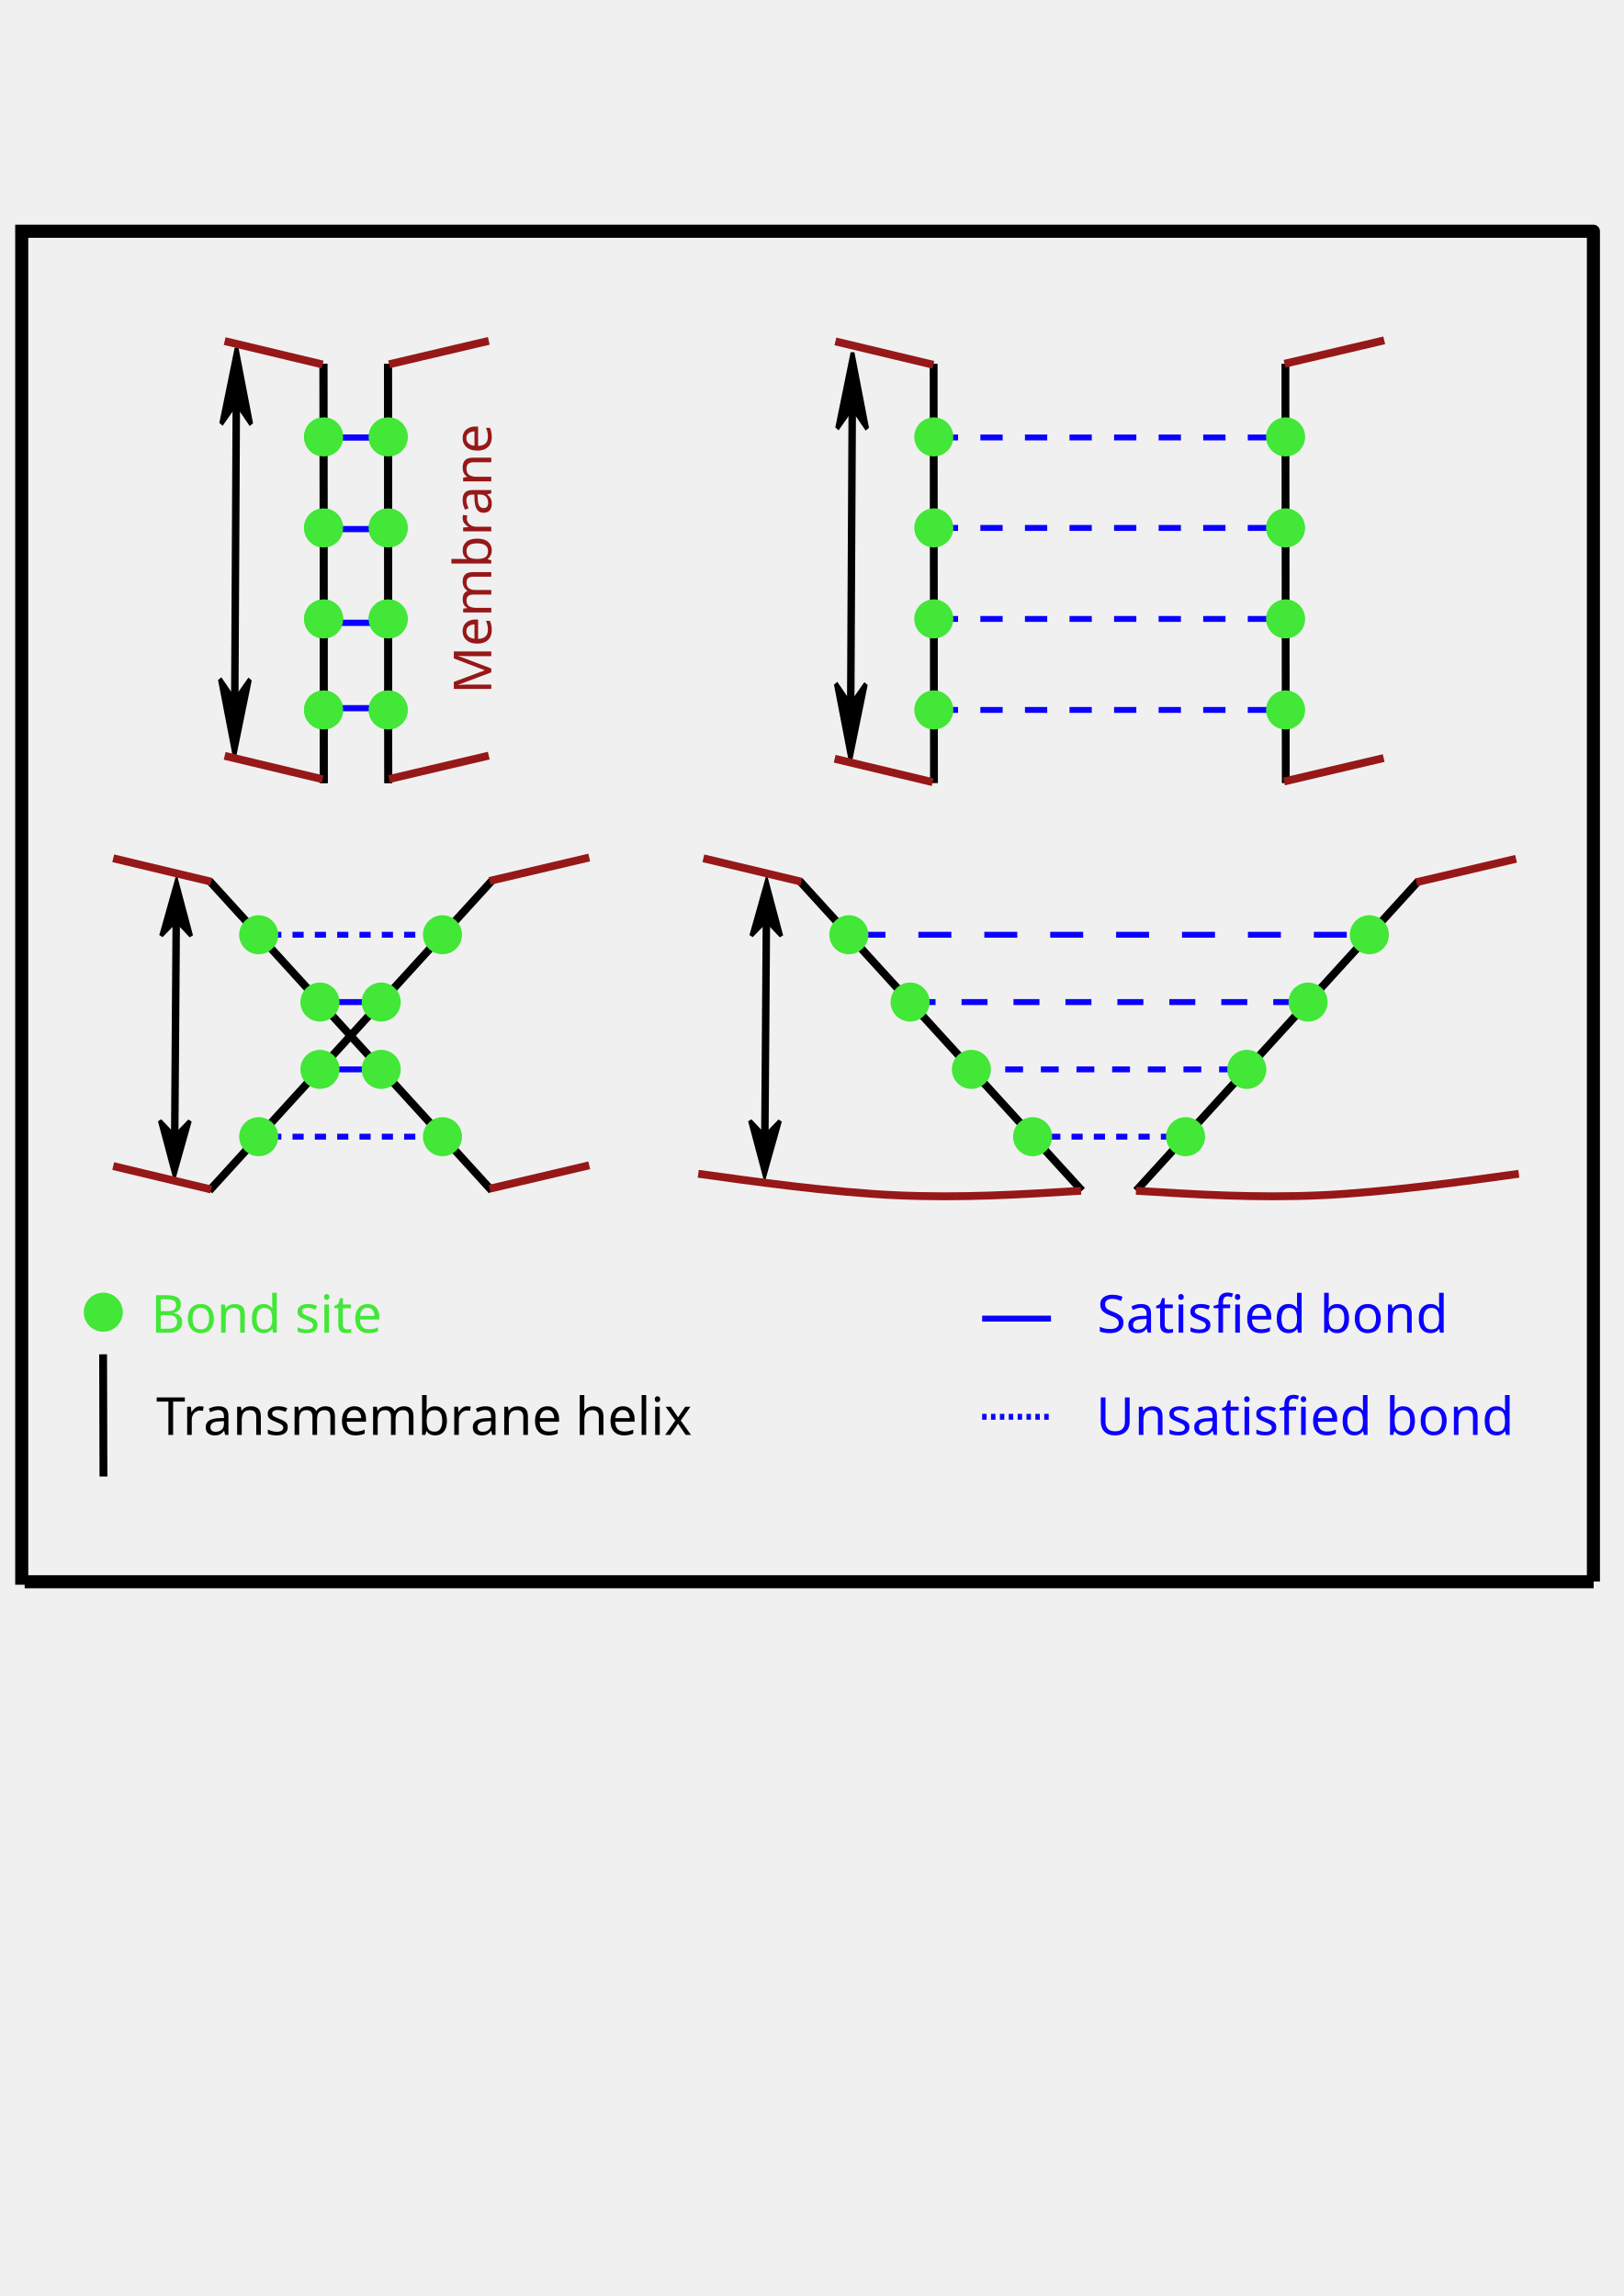
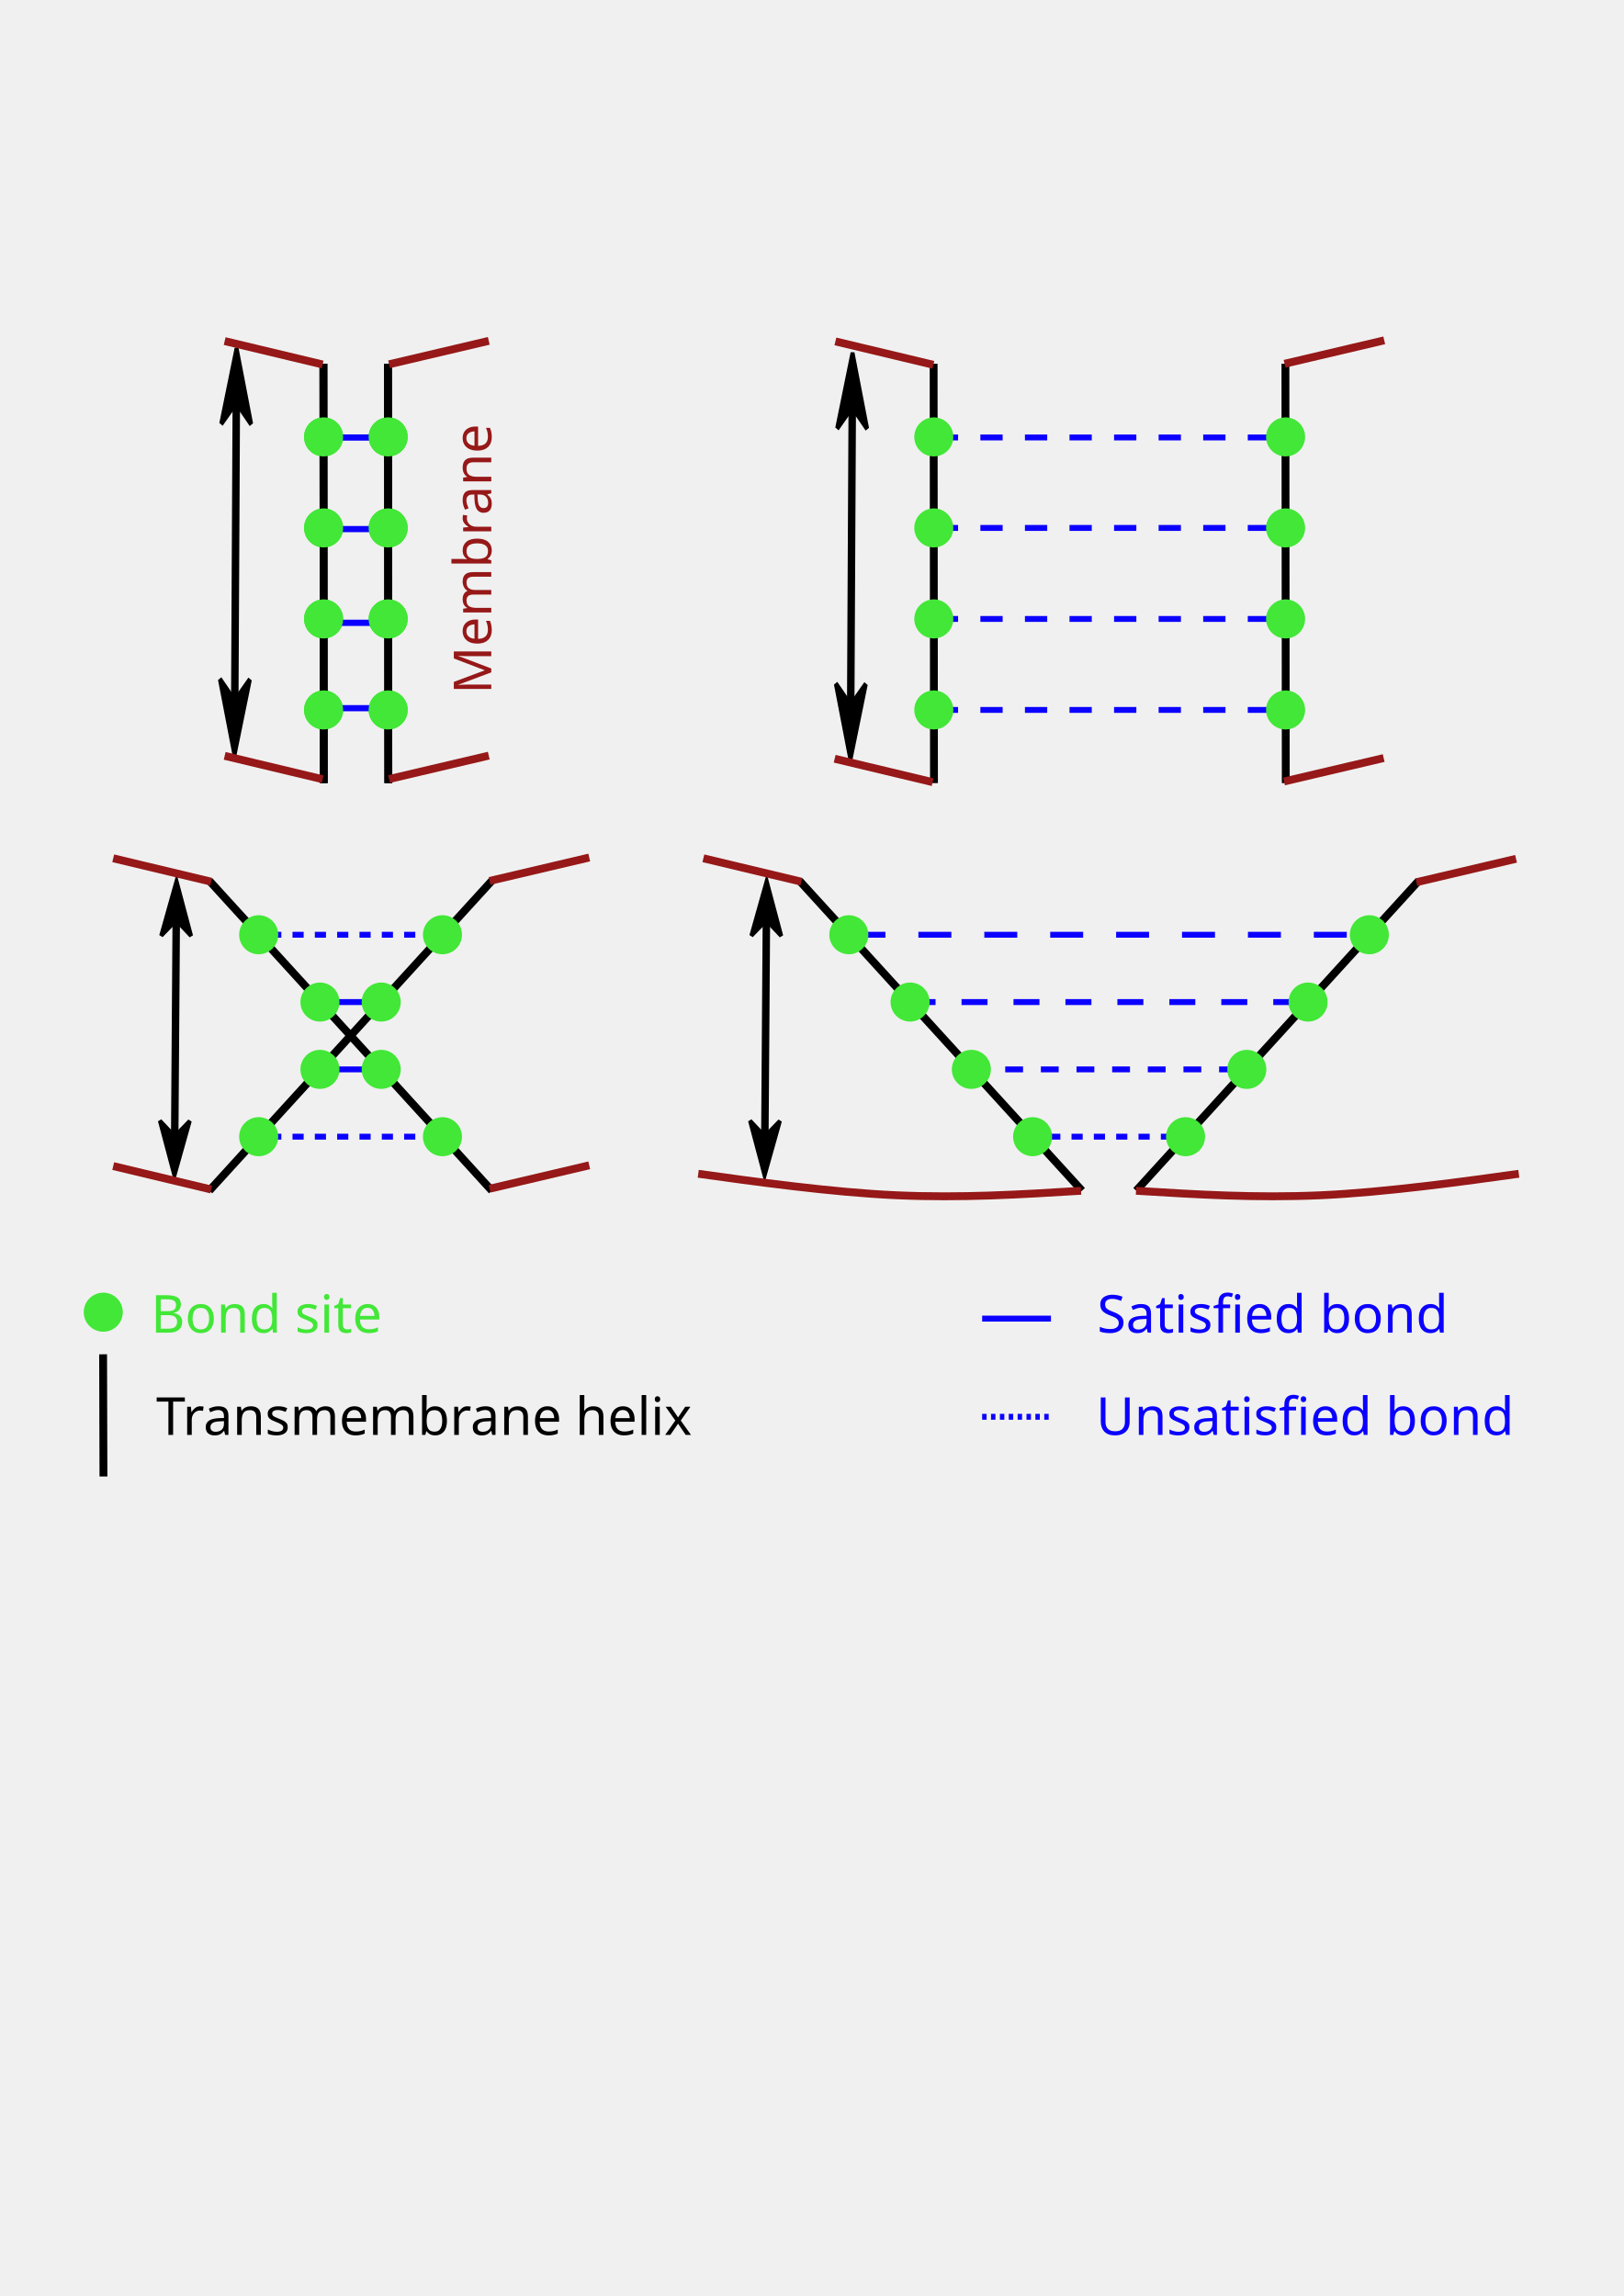
<svg xmlns="http://www.w3.org/2000/svg" width="210mm" height="297mm" viewBox="0 0 210 297" version="1.1" id="svg8">
  <defs id="defs2">
    <marker style="overflow:visible;" id="marker5958" refX="0.0" refY="0.0" orient="auto">
      <path transform="scale(0.4) rotate(180) translate(10,0)" style="fill-rule:evenodd;stroke:#000000;stroke-width:1pt;stroke-opacity:1;fill:#000000;fill-opacity:1" d="M 0.0,0.0 L 5.0,-5.0 L -12.5,0.0 L 5.0,5.0 L 0.0,0.0 z " id="path5956" />
    </marker>
    <marker style="overflow:visible" id="marker5882" refX="0.0" refY="0.0" orient="auto">
      <path transform="scale(0.4) translate(10,0)" style="fill-rule:evenodd;stroke:#000000;stroke-width:1pt;stroke-opacity:1;fill:#000000;fill-opacity:1" d="M 0.0,0.0 L 5.0,-5.0 L -12.5,0.0 L 5.0,5.0 L 0.0,0.0 z " id="path5880" />
    </marker>
    <marker style="overflow:visible;" id="marker5448" refX="0.0" refY="0.0" orient="auto">
      <path transform="scale(0.4) rotate(180) translate(10,0)" style="fill-rule:evenodd;stroke:#000000;stroke-width:1pt;stroke-opacity:1;fill:#000000;fill-opacity:1" d="M 0.0,0.0 L 5.0,-5.0 L -12.5,0.0 L 5.0,5.0 L 0.0,0.0 z " id="path5446" />
    </marker>
    <marker style="overflow:visible" id="marker5384" refX="0.0" refY="0.0" orient="auto">
      <path transform="scale(0.4) translate(10,0)" style="fill-rule:evenodd;stroke:#000000;stroke-width:1pt;stroke-opacity:1;fill:#000000;fill-opacity:1" d="M 0.0,0.0 L 5.0,-5.0 L -12.5,0.0 L 5.0,5.0 L 0.0,0.0 z " id="path5382" />
    </marker>
    <marker style="overflow:visible;" id="marker5274" refX="0.0" refY="0.0" orient="auto">
      <path transform="scale(0.4) rotate(180) translate(10,0)" style="fill-rule:evenodd;stroke:#000000;stroke-width:1pt;stroke-opacity:1;fill:#000000;fill-opacity:1" d="M 0.0,0.0 L 5.0,-5.0 L -12.5,0.0 L 5.0,5.0 L 0.0,0.0 z " id="path5272" />
    </marker>
    <marker style="overflow:visible" id="marker5222" refX="0.0" refY="0.0" orient="auto">
      <path transform="scale(0.4) translate(10,0)" style="fill-rule:evenodd;stroke:#000000;stroke-width:1pt;stroke-opacity:1;fill:#000000;fill-opacity:1" d="M 0.0,0.0 L 5.0,-5.0 L -12.5,0.0 L 5.0,5.0 L 0.0,0.0 z " id="path5220" />
    </marker>
    <marker style="overflow:visible;" id="marker2559" refX="0.0" refY="0.0" orient="auto">
      <path transform="scale(0.4) rotate(180) translate(10,0)" style="fill-rule:evenodd;stroke:#000000;stroke-width:1pt;stroke-opacity:1;fill:#000000;fill-opacity:1" d="M 0.0,0.0 L 5.0,-5.0 L -12.5,0.0 L 5.0,5.0 L 0.0,0.0 z " id="path2557" />
    </marker>
    <marker style="overflow:visible" id="marker2519" refX="0.0" refY="0.0" orient="auto">
      <path transform="scale(0.4) translate(10,0)" style="fill-rule:evenodd;stroke:#000000;stroke-width:1pt;stroke-opacity:1;fill:#000000;fill-opacity:1" d="M 0.0,0.0 L 5.0,-5.0 L -12.5,0.0 L 5.0,5.0 L 0.0,0.0 z " id="path2517" />
    </marker>
    <marker orient="auto" refY="0.0" refX="0.0" id="Arrow1Mend" style="overflow:visible;">
      <path id="path1006" d="M 0.0,0.0 L 5.0,-5.0 L -12.5,0.0 L 5.0,5.0 L 0.0,0.0 z " style="fill-rule:evenodd;stroke:#000000;stroke-width:1pt;stroke-opacity:1;fill:#000000;fill-opacity:1" transform="scale(0.4) rotate(180) translate(10,0)" />
    </marker>
    <marker orient="auto" refY="0.0" refX="0.0" id="Arrow1Mstart" style="overflow:visible">
      <path id="path1003" d="M 0.0,0.0 L 5.0,-5.0 L -12.5,0.0 L 5.0,5.0 L 0.0,0.0 z " style="fill-rule:evenodd;stroke:#000000;stroke-width:1pt;stroke-opacity:1;fill:#000000;fill-opacity:1" transform="scale(0.4) translate(10,0)" />
    </marker>
    <marker orient="auto" refY="0.0" refX="0.0" id="Arrow1Lend" style="overflow:visible;">
      <path id="path1000" d="M 0.0,0.0 L 5.0,-5.0 L -12.5,0.0 L 5.0,5.0 L 0.0,0.0 z " style="fill-rule:evenodd;stroke:#000000;stroke-width:1pt;stroke-opacity:1;fill:#000000;fill-opacity:1" transform="scale(0.8) rotate(180) translate(12.5,0)" />
    </marker>
    <marker orient="auto" refY="0.0" refX="0.0" id="Arrow1Lstart" style="overflow:visible">
      <path id="path997" d="M 0.0,0.0 L 5.0,-5.0 L -12.5,0.0 L 5.0,5.0 L 0.0,0.0 z " style="fill-rule:evenodd;stroke:#000000;stroke-width:1pt;stroke-opacity:1;fill:#000000;fill-opacity:1" transform="scale(0.8) translate(12.5,0)" />
    </marker>
  </defs>
  <g id="layer1">
-     <rect style="opacity:1;fill:#ffffff;fill-opacity:0;stroke:#000000;stroke-width:1.691;stroke-linecap:square;stroke-linejoin:round;stroke-miterlimit:4;stroke-dasharray:1.691, 1.691;stroke-dashoffset:0;stroke-opacity:1;paint-order:normal" id="rect7147" width="203.272" height="174.697" x="2.811" y="29.912" />
    <g id="g7900">
      <path style="fill:none;stroke:#0b00ff;stroke-width:1.5;stroke-linecap:butt;stroke-linejoin:miter;stroke-miterlimit:4;stroke-dasharray:1.5, 1.5;stroke-dashoffset:0;stroke-opacity:1" d="m 70.301,110.771 c 7.997,-4e-5 15.522,-9e-5 23.283,-1.3e-4" id="path7051" transform="matrix(1.921327,0,0,0.5084403,-14.04,35.51349)" />
      <path transform="matrix(1.921327,0,0,0.5084403,-14.04,23.7411)" id="path7055" d="m 70.301,110.771 c 7.997,-4e-5 15.522,-9e-5 23.283,-1.3e-4" style="fill:none;stroke:#0b00ff;stroke-width:1.5;stroke-linecap:butt;stroke-linejoin:miter;stroke-miterlimit:4;stroke-dasharray:1.5, 1.5;stroke-dashoffset:0;stroke-opacity:1" />
      <path style="fill:none;stroke:#0b00ff;stroke-width:1.5;stroke-linecap:butt;stroke-linejoin:miter;stroke-miterlimit:4;stroke-dasharray:1.5, 1.5;stroke-dashoffset:0;stroke-opacity:1" d="m 70.301,110.771 c 7.997,-4e-5 15.522,-9e-5 23.283,-1.3e-4" id="path7059" transform="matrix(1.921327,0,0,0.5084403,-14.04,11.96872)" />
      <path transform="matrix(1.921327,0,0,0.5084403,-14.04,0.2667737)" id="path5141" d="m 70.301,110.771 c 7.997,-4e-5 15.522,-9e-5 23.283,-1.3e-4" style="fill:none;stroke:#0b00ff;stroke-width:1.5;stroke-linecap:butt;stroke-linejoin:miter;stroke-miterlimit:4;stroke-dasharray:1.5, 1.5;stroke-dashoffset:0;stroke-opacity:1" />
      <path style="fill:none;stroke:#000000;stroke-width:2;stroke-linecap:butt;stroke-linejoin:miter;stroke-miterlimit:4;stroke-dasharray:none;stroke-opacity:1;marker-start:url(#marker5384);marker-end:url(#marker5448)" d="M 11.906,28.977 C 11.73,52.789 11.553,76.602 11.377,100.415" id="path5089" transform="matrix(0.4829467,0,0,0.6968972,104.5037,26.86499)" />
      <path style="fill:none;stroke:#000000;stroke-width:2;stroke-linecap:butt;stroke-linejoin:miter;stroke-miterlimit:4;stroke-dasharray:none;stroke-opacity:1" d="m 30.469,157.485 c 17.729,-18.531 35.458,-37.062 53.187,-55.592" id="path5057" transform="matrix(-0.3662605,0.4879536,-0.3512312,-0.5088333,187.2234,112.3217)" />
      <path style="opacity:1;fill:#42e737;fill-opacity:1;stroke:#636363;stroke-width:0;stroke-linecap:round;stroke-linejoin:round;stroke-miterlimit:4;stroke-dasharray:none;stroke-dashoffset:0;stroke-opacity:1" id="path5059" d="m 59.042,-120.773 a 2.525,2.525 0 0 1 -2.433,2.523 2.525,2.525 0 0 1 -2.611,-2.339 2.525,2.525 0 0 1 2.242,-2.694 2.525,2.525 0 0 1 2.774,2.142" transform="rotate(90)" />
      <path style="opacity:1;fill:#42e737;fill-opacity:1;stroke:#636363;stroke-width:0;stroke-linecap:round;stroke-linejoin:round;stroke-miterlimit:4;stroke-dasharray:none;stroke-dashoffset:0;stroke-opacity:1" id="path5061" d="m 70.814,-120.773 a 2.525,2.525 0 0 1 -2.433,2.523 2.525,2.525 0 0 1 -2.611,-2.339 2.525,2.525 0 0 1 2.242,-2.694 2.525,2.525 0 0 1 2.774,2.142" transform="rotate(90)" />
      <path style="opacity:1;fill:#42e737;fill-opacity:1;stroke:#636363;stroke-width:0;stroke-linecap:round;stroke-linejoin:round;stroke-miterlimit:4;stroke-dasharray:none;stroke-dashoffset:0;stroke-opacity:1" id="path5063" d="m 82.586,-120.773 a 2.525,2.525 0 0 1 -2.433,2.523 2.525,2.525 0 0 1 -2.611,-2.339 2.525,2.525 0 0 1 2.242,-2.694 2.525,2.525 0 0 1 2.774,2.142" transform="rotate(90)" />
      <path style="opacity:1;fill:#42e737;fill-opacity:1;stroke:#636363;stroke-width:0;stroke-linecap:round;stroke-linejoin:round;stroke-miterlimit:4;stroke-dasharray:none;stroke-dashoffset:0;stroke-opacity:1" id="path5065" d="m 94.359,-120.773 a 2.525,2.525 0 0 1 -2.433,2.523 2.525,2.525 0 0 1 -2.611,-2.339 2.525,2.525 0 0 1 2.242,-2.694 2.525,2.525 0 0 1 2.774,2.142" transform="rotate(90)" />
      <g transform="matrix(0.8849023,0,0,0.8849023,51.12144,17.86963)" id="g6183">
        <g id="g6174">
          <path style="fill:none;stroke:#000000;stroke-width:2;stroke-linecap:butt;stroke-linejoin:miter;stroke-miterlimit:4;stroke-dasharray:none;stroke-opacity:1" d="m 30.469,157.485 c 17.729,-18.531 35.458,-37.062 53.187,-55.592" id="path5155" transform="matrix(-0.4138994,0.5514208,-0.3969152,-0.5750163,205.2206,106.7373)" />
        </g>
        <g id="g5165" transform="matrix(0.5751897,0,0,0.5751897,108.2308,10.47631)">
          <path style="opacity:1;fill:#42e737;fill-opacity:1;stroke:#636363;stroke-width:0;stroke-linecap:round;stroke-linejoin:round;stroke-miterlimit:4;stroke-dasharray:none;stroke-dashoffset:0;stroke-opacity:1" id="path5157" d="m 62.676,-38.067 a 4.961,4.961 0 0 1 -4.78,4.958 4.961,4.961 0 0 1 -5.129,-4.595 4.961,4.961 0 0 1 4.405,-5.294 4.961,4.961 0 0 1 5.451,4.208" transform="rotate(90)" />
          <path style="opacity:1;fill:#42e737;fill-opacity:1;stroke:#636363;stroke-width:0;stroke-linecap:round;stroke-linejoin:round;stroke-miterlimit:4;stroke-dasharray:none;stroke-dashoffset:0;stroke-opacity:1" id="path5159" d="m 85.806,-38.067 a 4.961,4.961 0 0 1 -4.78,4.958 4.961,4.961 0 0 1 -5.129,-4.595 4.961,4.961 0 0 1 4.405,-5.294 4.961,4.961 0 0 1 5.451,4.208" transform="rotate(90)" />
          <path style="opacity:1;fill:#42e737;fill-opacity:1;stroke:#636363;stroke-width:0;stroke-linecap:round;stroke-linejoin:round;stroke-miterlimit:4;stroke-dasharray:none;stroke-dashoffset:0;stroke-opacity:1" id="path5161" d="m 108.935,-38.067 a 4.961,4.961 0 0 1 -4.78,4.958 4.961,4.961 0 0 1 -5.129,-4.595 4.961,4.961 0 0 1 4.405,-5.294 4.961,4.961 0 0 1 5.451,4.208" transform="rotate(90)" />
          <path style="opacity:1;fill:#42e737;fill-opacity:1;stroke:#636363;stroke-width:0;stroke-linecap:round;stroke-linejoin:round;stroke-miterlimit:4;stroke-dasharray:none;stroke-dashoffset:0;stroke-opacity:1" id="path5163" d="m 132.064,-38.067 a 4.961,4.961 0 0 1 -4.78,4.958 4.961,4.961 0 0 1 -5.129,-4.595 4.961,4.961 0 0 1 4.405,-5.294 4.961,4.961 0 0 1 5.451,4.208" transform="rotate(90)" />
        </g>
      </g>
      <path style="fill:none;stroke:#961818;stroke-width:2;stroke-linecap:butt;stroke-linejoin:miter;stroke-miterlimit:4;stroke-dasharray:none;stroke-opacity:1" d="m -40.427,124.649 c 8.297,1.983 16.595,3.965 24.892,5.948 m 89.24,-0.263 c 8.443,-1.985 16.885,-3.969 25.328,-5.954" id="path6246" transform="matrix(0.5089868,0,0,0.5089868,128.6214,-19.28237)" />
      <path transform="matrix(0.5089868,0,0,0.5089868,128.6214,34.04837)" id="path6719" d="m -40.611,125.935 c 8.297,1.983 16.595,3.965 24.892,5.948 m 89.285,-0.17 c 8.443,-1.985 16.885,-3.969 25.328,-5.954" style="fill:none;stroke:#961818;stroke-width:2;stroke-linecap:butt;stroke-linejoin:miter;stroke-miterlimit:4;stroke-dasharray:none;stroke-opacity:1" />
      <path transform="matrix(0.3821912,0,0,0.5091475,14.96084,12.03936)" style="fill:none;stroke:#0b00ff;stroke-width:1.5;stroke-linecap:butt;stroke-linejoin:miter;stroke-miterlimit:4;stroke-dasharray:none;stroke-opacity:1" d="m 70.301,110.771 c 7.997,-4e-5 15.522,-9e-5 23.283,-1.3e-4" id="path912" />
      <path transform="matrix(0.3699207,0,0,0.5091643,15.82348,24.15775)" id="path916" d="m 70.301,110.771 c 7.997,-4e-5 15.522,-9e-5 23.283,-1.3e-4" style="fill:none;stroke:#0b00ff;stroke-width:1.5;stroke-linecap:butt;stroke-linejoin:miter;stroke-miterlimit:4;stroke-dasharray:none;stroke-opacity:1" />
      <path transform="matrix(0.3699207,0,0,0.5091643,15.82348,35.20064)" style="fill:none;stroke:#0b00ff;stroke-width:1.5;stroke-linecap:butt;stroke-linejoin:miter;stroke-miterlimit:4;stroke-dasharray:none;stroke-opacity:1" d="m 70.301,110.771 c 7.997,-4e-5 15.522,-9e-5 23.283,-1.3e-4" id="path920" />
      <path transform="matrix(0.3985518,0,0,0.5091254,13.81065,0.1908968)" id="path896" d="m 70.301,110.771 c 7.997,-4e-5 15.522,-9e-5 23.283,-1.3e-4" style="fill:none;stroke:#0b00ff;stroke-width:1.5;stroke-linecap:butt;stroke-linejoin:miter;stroke-miterlimit:4;stroke-dasharray:none;stroke-opacity:1" />
      <path transform="matrix(-0.3662605,0.4879536,-0.3512312,-0.5088333,108.3029,112.3217)" id="path817" d="m 30.469,157.485 c 17.729,-18.531 35.458,-37.062 53.187,-55.592" style="fill:none;stroke:#000000;stroke-width:2;stroke-linecap:butt;stroke-linejoin:miter;stroke-miterlimit:4;stroke-dasharray:none;stroke-opacity:1" />
      <g transform="matrix(0.5089868,0,0,0.5089868,22.4765,27.14015)" id="g928">
        <path style="opacity:1;fill:#42e737;fill-opacity:1;stroke:#636363;stroke-width:0;stroke-linecap:round;stroke-linejoin:round;stroke-miterlimit:4;stroke-dasharray:none;stroke-dashoffset:0;stroke-opacity:1" id="path833" d="m 62.676,-38.067 a 4.961,4.961 0 0 1 -4.78,4.958 4.961,4.961 0 0 1 -5.129,-4.595 4.961,4.961 0 0 1 4.405,-5.294 4.961,4.961 0 0 1 5.451,4.208" transform="rotate(90)" />
        <path style="opacity:1;fill:#42e737;fill-opacity:1;stroke:#636363;stroke-width:0;stroke-linecap:round;stroke-linejoin:round;stroke-miterlimit:4;stroke-dasharray:none;stroke-dashoffset:0;stroke-opacity:1" id="path833-9" d="m 85.806,-38.067 a 4.961,4.961 0 0 1 -4.78,4.958 4.961,4.961 0 0 1 -5.129,-4.595 4.961,4.961 0 0 1 4.405,-5.294 4.961,4.961 0 0 1 5.451,4.208" transform="rotate(90)" />
        <path style="opacity:1;fill:#42e737;fill-opacity:1;stroke:#636363;stroke-width:0;stroke-linecap:round;stroke-linejoin:round;stroke-miterlimit:4;stroke-dasharray:none;stroke-dashoffset:0;stroke-opacity:1" id="path833-1" d="m 108.935,-38.067 a 4.961,4.961 0 0 1 -4.78,4.958 4.961,4.961 0 0 1 -5.129,-4.595 4.961,4.961 0 0 1 4.405,-5.294 4.961,4.961 0 0 1 5.451,4.208" transform="rotate(90)" />
        <path style="opacity:1;fill:#42e737;fill-opacity:1;stroke:#636363;stroke-width:0;stroke-linecap:round;stroke-linejoin:round;stroke-miterlimit:4;stroke-dasharray:none;stroke-dashoffset:0;stroke-opacity:1" id="path833-96" d="m 132.064,-38.067 a 4.961,4.961 0 0 1 -4.78,4.958 4.961,4.961 0 0 1 -5.129,-4.595 4.961,4.961 0 0 1 4.405,-5.294 4.961,4.961 0 0 1 5.451,4.208" transform="rotate(90)" />
      </g>
      <path style="fill:none;stroke:#000000;stroke-width:2;stroke-linecap:butt;stroke-linejoin:miter;stroke-miterlimit:4;stroke-dasharray:none;stroke-opacity:1" d="m 30.469,157.485 c 17.729,-18.531 35.458,-37.062 53.187,-55.592" id="path938" transform="matrix(-0.3662605,0.4879536,-0.3512312,-0.5088333,116.6525,112.3217)" />
      <g transform="matrix(0.5089868,0,0,0.5089868,30.826,27.14015)" id="g950">
        <path transform="rotate(90)" d="m 62.676,-38.067 a 4.961,4.961 0 0 1 -4.78,4.958 4.961,4.961 0 0 1 -5.129,-4.595 4.961,4.961 0 0 1 4.405,-5.294 4.961,4.961 0 0 1 5.451,4.208" id="path942" style="opacity:1;fill:#42e737;fill-opacity:1;stroke:#636363;stroke-width:0;stroke-linecap:round;stroke-linejoin:round;stroke-miterlimit:4;stroke-dasharray:none;stroke-dashoffset:0;stroke-opacity:1" />
        <path transform="rotate(90)" d="m 85.806,-38.067 a 4.961,4.961 0 0 1 -4.78,4.958 4.961,4.961 0 0 1 -5.129,-4.595 4.961,4.961 0 0 1 4.405,-5.294 4.961,4.961 0 0 1 5.451,4.208" id="path944" style="opacity:1;fill:#42e737;fill-opacity:1;stroke:#636363;stroke-width:0;stroke-linecap:round;stroke-linejoin:round;stroke-miterlimit:4;stroke-dasharray:none;stroke-dashoffset:0;stroke-opacity:1" />
        <path transform="rotate(90)" d="m 108.935,-38.067 a 4.961,4.961 0 0 1 -4.78,4.958 4.961,4.961 0 0 1 -5.129,-4.595 4.961,4.961 0 0 1 4.405,-5.294 4.961,4.961 0 0 1 5.451,4.208" id="path946" style="opacity:1;fill:#42e737;fill-opacity:1;stroke:#636363;stroke-width:0;stroke-linecap:round;stroke-linejoin:round;stroke-miterlimit:4;stroke-dasharray:none;stroke-dashoffset:0;stroke-opacity:1" />
        <path transform="rotate(90)" d="m 132.064,-38.067 a 4.961,4.961 0 0 1 -4.78,4.958 4.961,4.961 0 0 1 -5.129,-4.595 4.961,4.961 0 0 1 4.405,-5.294 4.961,4.961 0 0 1 5.451,4.208" id="path948" style="opacity:1;fill:#42e737;fill-opacity:1;stroke:#636363;stroke-width:0;stroke-linecap:round;stroke-linejoin:round;stroke-miterlimit:4;stroke-dasharray:none;stroke-dashoffset:0;stroke-opacity:1" />
      </g>
      <path transform="matrix(0.4829467,0,0,0.6968972,24.84117,26.27492)" id="path993" d="M 11.906,28.977 C 11.73,52.789 11.553,76.602 11.377,100.415" style="fill:none;stroke:#000000;stroke-width:2;stroke-linecap:butt;stroke-linejoin:miter;stroke-miterlimit:4;stroke-dasharray:none;stroke-opacity:1;marker-start:url(#Arrow1Mstart);marker-end:url(#Arrow1Mend)" />
      <path id="path4620" d="m 70.301,110.771 c 7.997,-4e-5 15.522,-9e-5 23.283,-1.3e-4" style="fill:none;stroke:#0b00ff;stroke-width:1.5;stroke-linecap:butt;stroke-linejoin:miter;stroke-miterlimit:4;stroke-dasharray:none;stroke-opacity:1" transform="matrix(0.3821912,0,0,0.5091475,14.96084,12.03936)" />
      <path style="fill:none;stroke:#0b00ff;stroke-width:1.5;stroke-linecap:butt;stroke-linejoin:miter;stroke-miterlimit:4;stroke-dasharray:none;stroke-opacity:1" d="m 70.301,110.771 c 7.997,-4e-5 15.522,-9e-5 23.283,-1.3e-4" id="path4622" transform="matrix(0.3699207,0,0,0.5091643,15.82348,24.15775)" />
      <path id="path4624" d="m 70.301,110.771 c 7.997,-4e-5 15.522,-9e-5 23.283,-1.3e-4" style="fill:none;stroke:#0b00ff;stroke-width:1.5;stroke-linecap:butt;stroke-linejoin:miter;stroke-miterlimit:4;stroke-dasharray:none;stroke-opacity:1" transform="matrix(0.3699207,0,0,0.5091643,15.82348,35.20064)" />
      <path style="fill:none;stroke:#0b00ff;stroke-width:1.5;stroke-linecap:butt;stroke-linejoin:miter;stroke-miterlimit:4;stroke-dasharray:none;stroke-opacity:1" d="m 70.301,110.771 c 7.997,-4e-5 15.522,-9e-5 23.283,-1.3e-4" id="path4626" transform="matrix(0.3985518,0,0,0.5091254,13.81065,0.1908968)" />
      <path style="fill:none;stroke:#000000;stroke-width:2;stroke-linecap:butt;stroke-linejoin:miter;stroke-miterlimit:4;stroke-dasharray:none;stroke-opacity:1" d="m 30.469,157.485 c 17.729,-18.531 35.458,-37.062 53.187,-55.592" id="path4628" transform="matrix(-0.3662605,0.4879536,-0.3512312,-0.5088333,108.3029,112.3217)" />
      <path style="opacity:1;fill:#42e737;fill-opacity:1;stroke:#636363;stroke-width:0;stroke-linecap:round;stroke-linejoin:round;stroke-miterlimit:4;stroke-dasharray:none;stroke-dashoffset:0;stroke-opacity:1" id="path4630" d="m 59.042,-41.852 a 2.525,2.525 0 0 1 -2.433,2.523 2.525,2.525 0 0 1 -2.611,-2.339 2.525,2.525 0 0 1 2.242,-2.694 2.525,2.525 0 0 1 2.774,2.142" transform="rotate(90)" />
      <path style="opacity:1;fill:#42e737;fill-opacity:1;stroke:#636363;stroke-width:0;stroke-linecap:round;stroke-linejoin:round;stroke-miterlimit:4;stroke-dasharray:none;stroke-dashoffset:0;stroke-opacity:1" id="path4632" d="m 70.814,-41.852 a 2.525,2.525 0 0 1 -2.433,2.523 2.525,2.525 0 0 1 -2.611,-2.339 2.525,2.525 0 0 1 2.242,-2.694 2.525,2.525 0 0 1 2.774,2.142" transform="rotate(90)" />
      <path style="opacity:1;fill:#42e737;fill-opacity:1;stroke:#636363;stroke-width:0;stroke-linecap:round;stroke-linejoin:round;stroke-miterlimit:4;stroke-dasharray:none;stroke-dashoffset:0;stroke-opacity:1" id="path4634" d="m 82.586,-41.852 a 2.525,2.525 0 0 1 -2.433,2.523 2.525,2.525 0 0 1 -2.611,-2.339 2.525,2.525 0 0 1 2.242,-2.694 2.525,2.525 0 0 1 2.774,2.142" transform="rotate(90)" />
      <path style="opacity:1;fill:#42e737;fill-opacity:1;stroke:#636363;stroke-width:0;stroke-linecap:round;stroke-linejoin:round;stroke-miterlimit:4;stroke-dasharray:none;stroke-dashoffset:0;stroke-opacity:1" id="path4636" d="m 94.359,-41.852 a 2.525,2.525 0 0 1 -2.433,2.523 2.525,2.525 0 0 1 -2.611,-2.339 2.525,2.525 0 0 1 2.242,-2.694 2.525,2.525 0 0 1 2.774,2.142" transform="rotate(90)" />
      <path transform="matrix(-0.3662605,0.4879536,-0.3512312,-0.5088333,116.6525,112.3217)" id="path4640" d="m 30.469,157.485 c 17.729,-18.531 35.458,-37.062 53.187,-55.592" style="fill:none;stroke:#000000;stroke-width:2;stroke-linecap:butt;stroke-linejoin:miter;stroke-miterlimit:4;stroke-dasharray:none;stroke-opacity:1" />
      <path transform="rotate(90)" d="m 59.042,-50.202 a 2.525,2.525 0 0 1 -2.433,2.523 2.525,2.525 0 0 1 -2.611,-2.339 2.525,2.525 0 0 1 2.242,-2.694 2.525,2.525 0 0 1 2.774,2.142" id="path4642" style="opacity:1;fill:#42e737;fill-opacity:1;stroke:#636363;stroke-width:0;stroke-linecap:round;stroke-linejoin:round;stroke-miterlimit:4;stroke-dasharray:none;stroke-dashoffset:0;stroke-opacity:1" />
      <path transform="rotate(90)" d="m 70.814,-50.202 a 2.525,2.525 0 0 1 -2.433,2.523 2.525,2.525 0 0 1 -2.611,-2.339 2.525,2.525 0 0 1 2.242,-2.694 2.525,2.525 0 0 1 2.774,2.142" id="path4644" style="opacity:1;fill:#42e737;fill-opacity:1;stroke:#636363;stroke-width:0;stroke-linecap:round;stroke-linejoin:round;stroke-miterlimit:4;stroke-dasharray:none;stroke-dashoffset:0;stroke-opacity:1" />
      <path transform="rotate(90)" d="m 82.586,-50.202 a 2.525,2.525 0 0 1 -2.433,2.523 2.525,2.525 0 0 1 -2.611,-2.339 2.525,2.525 0 0 1 2.242,-2.694 2.525,2.525 0 0 1 2.774,2.142" id="path4646" style="opacity:1;fill:#42e737;fill-opacity:1;stroke:#636363;stroke-width:0;stroke-linecap:round;stroke-linejoin:round;stroke-miterlimit:4;stroke-dasharray:none;stroke-dashoffset:0;stroke-opacity:1" />
      <path transform="rotate(90)" d="m 94.359,-50.202 a 2.525,2.525 0 0 1 -2.433,2.523 2.525,2.525 0 0 1 -2.611,-2.339 2.525,2.525 0 0 1 2.242,-2.694 2.525,2.525 0 0 1 2.774,2.142" id="path4648" style="opacity:1;fill:#42e737;fill-opacity:1;stroke:#636363;stroke-width:0;stroke-linecap:round;stroke-linejoin:round;stroke-miterlimit:4;stroke-dasharray:none;stroke-dashoffset:0;stroke-opacity:1" />
      <path transform="matrix(0.5089868,0,0,0.5089868,27.69861,-19.28237)" id="path6773" d="m 2.671,124.569 c 8.297,1.983 16.595,3.965 24.892,5.948 m 16.887,-0.052 c 8.443,-1.985 16.885,-3.969 25.328,-5.954" style="fill:none;stroke:#961818;stroke-width:2;stroke-linecap:butt;stroke-linejoin:miter;stroke-miterlimit:4;stroke-dasharray:none;stroke-opacity:1" />
      <path style="fill:none;stroke:#961818;stroke-width:2;stroke-linecap:butt;stroke-linejoin:miter;stroke-miterlimit:4;stroke-dasharray:none;stroke-opacity:1" d="m 2.671,124.569 c 8.297,1.983 16.595,3.965 24.892,5.948 m 16.887,-0.052 c 8.443,-1.985 16.885,-3.969 25.328,-5.954" id="path6777" transform="matrix(0.5089868,0,0,0.5089868,27.69861,34.36945)" />
      <path transform="matrix(0.9624811,0,0,0.5087087,-32.71968,64.56461)" id="path4857" d="m 70.301,110.771 c 7.997,-4e-5 15.522,-9e-5 23.283,-1.3e-4" style="fill:none;stroke:#0b00ff;stroke-width:1.5;stroke-linecap:butt;stroke-linejoin:miter;stroke-miterlimit:4;stroke-dasharray:1.5, 1.5;stroke-dashoffset:0;stroke-opacity:1" />
      <path id="path2452" d="m 70.301,110.771 c 7.997,-4e-5 15.522,-9e-5 23.283,-1.3e-4" style="fill:none;stroke:#0b00ff;stroke-width:1.5;stroke-linecap:butt;stroke-linejoin:miter;stroke-miterlimit:4;stroke-dasharray:none;stroke-opacity:1" transform="matrix(0.3821912,0,0,0.5091475,14.2766,73.22345)" />
      <path style="fill:none;stroke:#0b00ff;stroke-width:1.5;stroke-linecap:butt;stroke-linejoin:miter;stroke-miterlimit:4;stroke-dasharray:1.5, 1.5;stroke-dashoffset:0;stroke-opacity:1" d="m 70.301,110.771 c 7.997,-4e-5 15.522,-9e-5 23.283,-1.3e-4" id="path2454" transform="matrix(0.9624811,0,0,0.5087087,-32.71968,90.68696)" />
      <path style="fill:none;stroke:#0b00ff;stroke-width:1.5;stroke-linecap:butt;stroke-linejoin:miter;stroke-miterlimit:4;stroke-dasharray:none;stroke-opacity:1" d="m 70.301,110.771 c 7.997,-4e-5 15.522,-9e-5 23.283,-1.3e-4" id="path2458" transform="matrix(0.3985518,0,0,0.5091254,11.40895,81.93336)" />
      <g transform="matrix(0.5089868,0,0,0.5089868,-31.98042,102.2857)" id="g4845">
        <g id="g3388" transform="rotate(-42.29836,144.289,56.72017)">
          <path style="fill:none;stroke:#000000;stroke-width:2;stroke-linecap:butt;stroke-linejoin:miter;stroke-miterlimit:4;stroke-dasharray:none;stroke-opacity:1" d="m 30.469,157.485 c 17.729,-18.531 35.458,-37.062 53.187,-55.592" id="path2460" transform="matrix(-0.7195875,0.9586763,-0.6900596,-0.9996984,276.7554,140.8968)" />
          <g transform="translate(108.1332,-26.45833)" id="g2470">
            <path transform="rotate(90)" d="m 62.676,-38.067 a 4.961,4.961 0 0 1 -4.78,4.958 4.961,4.961 0 0 1 -5.129,-4.595 4.961,4.961 0 0 1 4.405,-5.294 4.961,4.961 0 0 1 5.451,4.208" id="path2462" style="opacity:1;fill:#42e737;fill-opacity:1;stroke:#636363;stroke-width:0;stroke-linecap:round;stroke-linejoin:round;stroke-miterlimit:4;stroke-dasharray:none;stroke-dashoffset:0;stroke-opacity:1" />
            <path transform="rotate(90)" d="m 85.806,-38.067 a 4.961,4.961 0 0 1 -4.78,4.958 4.961,4.961 0 0 1 -5.129,-4.595 4.961,4.961 0 0 1 4.405,-5.294 4.961,4.961 0 0 1 5.451,4.208" id="path2464" style="opacity:1;fill:#42e737;fill-opacity:1;stroke:#636363;stroke-width:0;stroke-linecap:round;stroke-linejoin:round;stroke-miterlimit:4;stroke-dasharray:none;stroke-dashoffset:0;stroke-opacity:1" />
            <path transform="rotate(90)" d="m 108.935,-38.067 a 4.961,4.961 0 0 1 -4.78,4.958 4.961,4.961 0 0 1 -5.129,-4.595 4.961,4.961 0 0 1 4.405,-5.294 4.961,4.961 0 0 1 5.451,4.208" id="path2466" style="opacity:1;fill:#42e737;fill-opacity:1;stroke:#636363;stroke-width:0;stroke-linecap:round;stroke-linejoin:round;stroke-miterlimit:4;stroke-dasharray:none;stroke-dashoffset:0;stroke-opacity:1" />
            <path transform="rotate(90)" d="m 132.064,-38.067 a 4.961,4.961 0 0 1 -4.78,4.958 4.961,4.961 0 0 1 -5.129,-4.595 4.961,4.961 0 0 1 4.405,-5.294 4.961,4.961 0 0 1 5.451,4.208" id="path2468" style="opacity:1;fill:#42e737;fill-opacity:1;stroke:#636363;stroke-width:0;stroke-linecap:round;stroke-linejoin:round;stroke-miterlimit:4;stroke-dasharray:none;stroke-dashoffset:0;stroke-opacity:1" />
          </g>
        </g>
      </g>
      <path style="fill:none;stroke:#000000;stroke-width:2;stroke-linecap:butt;stroke-linejoin:miter;stroke-miterlimit:4;stroke-dasharray:none;stroke-opacity:1;marker-start:url(#marker2519);marker-end:url(#marker2559)" d="M 11.906,28.977 C 11.73,52.789 11.553,76.602 11.377,100.415" id="path2492" transform="matrix(0.4829467,0,0,0.504668,17.07312,100.369)" />
      <path transform="matrix(-0.05748378,0.6074052,0.6022287,-0.1399831,-29.48009,117.4701)" id="path3778" d="m 30.469,157.485 c 17.729,-18.531 35.458,-37.062 53.187,-55.592" style="fill:none;stroke:#000000;stroke-width:2;stroke-linecap:butt;stroke-linejoin:miter;stroke-miterlimit:4;stroke-dasharray:none;stroke-opacity:1" />
      <path transform="matrix(-0.6729913,0.7396504,0.7396504,0.6729913,0,0)" d="m 53.447,123.702 a 2.525,2.525 0 0 1 -2.433,2.523 2.525,2.525 0 0 1 -2.611,-2.339 2.525,2.525 0 0 1 2.242,-2.694 2.525,2.525 0 0 1 2.774,2.142" id="path3780" style="opacity:1;fill:#42e737;fill-opacity:1;stroke:#636363;stroke-width:0;stroke-linecap:round;stroke-linejoin:round;stroke-miterlimit:4;stroke-dasharray:none;stroke-dashoffset:0;stroke-opacity:1" />
      <path transform="matrix(-0.6729913,0.7396504,0.7396504,0.6729913,0,0)" d="m 65.219,123.702 a 2.525,2.525 0 0 1 -2.433,2.523 2.525,2.525 0 0 1 -2.611,-2.339 2.525,2.525 0 0 1 2.242,-2.694 2.525,2.525 0 0 1 2.774,2.142" id="path3782" style="opacity:1;fill:#42e737;fill-opacity:1;stroke:#636363;stroke-width:0;stroke-linecap:round;stroke-linejoin:round;stroke-miterlimit:4;stroke-dasharray:none;stroke-dashoffset:0;stroke-opacity:1" />
      <path transform="matrix(-0.6729913,0.7396504,0.7396504,0.6729913,0,0)" d="m 76.991,123.702 a 2.525,2.525 0 0 1 -2.433,2.523 2.525,2.525 0 0 1 -2.611,-2.339 2.525,2.525 0 0 1 2.242,-2.694 2.525,2.525 0 0 1 2.774,2.142" id="path3784" style="opacity:1;fill:#42e737;fill-opacity:1;stroke:#636363;stroke-width:0;stroke-linecap:round;stroke-linejoin:round;stroke-miterlimit:4;stroke-dasharray:none;stroke-dashoffset:0;stroke-opacity:1" />
      <path transform="matrix(-0.6729913,0.7396504,0.7396504,0.6729913,0,0)" d="m 88.764,123.702 a 2.525,2.525 0 0 1 -2.433,2.523 2.525,2.525 0 0 1 -2.611,-2.339 2.525,2.525 0 0 1 2.242,-2.694 2.525,2.525 0 0 1 2.774,2.142" id="path3786" style="opacity:1;fill:#42e737;fill-opacity:1;stroke:#636363;stroke-width:0;stroke-linecap:round;stroke-linejoin:round;stroke-miterlimit:4;stroke-dasharray:none;stroke-dashoffset:0;stroke-opacity:1" />
      <path style="fill:none;stroke:#961818;stroke-width:2;stroke-linecap:butt;stroke-linejoin:miter;stroke-miterlimit:4;stroke-dasharray:none;stroke-opacity:1" d="m -25.651,118.498 c 8.297,1.983 16.595,3.965 24.892,5.948 M 69.98,124.255 c 8.443,-1.985 16.885,-3.969 25.328,-5.954" id="path6853" transform="matrix(0.5089868,0,0,0.5089868,27.69861,50.71057)" />
      <path transform="matrix(0.5089868,0,0,0.5089868,27.69861,90.52558)" id="path6857" d="m -25.651,118.498 c 8.297,1.983 16.595,3.965 24.892,5.948 M 69.98,124.255 c 8.443,-1.985 16.885,-3.969 25.328,-5.954" style="fill:none;stroke:#961818;stroke-width:2;stroke-linecap:butt;stroke-linejoin:miter;stroke-miterlimit:4;stroke-dasharray:none;stroke-opacity:1" />
      <path style="fill:none;stroke:#0b00ff;stroke-width:1.5;stroke-linecap:butt;stroke-linejoin:miter;stroke-miterlimit:4;stroke-dasharray:1.5, 1.5;stroke-dashoffset:0;stroke-opacity:1" d="m 70.301,110.771 c 7.997,-4e-5 15.522,-9e-5 23.283,-1.3e-4" id="path6949" transform="matrix(2.841261,0,0,0.5080552,-89.48632,64.637)" />
      <path transform="matrix(1.536777,0,0,0.5084614,17.36199,82.0069)" id="path6961" d="m 70.301,110.771 c 7.997,-4e-5 15.522,-9e-5 23.283,-1.3e-4" style="fill:none;stroke:#0b00ff;stroke-width:1.5;stroke-linecap:butt;stroke-linejoin:miter;stroke-miterlimit:4;stroke-dasharray:1.5, 1.5;stroke-dashoffset:0;stroke-opacity:1" />
      <path style="fill:none;stroke:#0b00ff;stroke-width:1.5;stroke-linecap:butt;stroke-linejoin:miter;stroke-miterlimit:4;stroke-dasharray:1.5, 1.5;stroke-dashoffset:0;stroke-opacity:1" d="m 70.301,110.771 c 7.997,-4e-5 15.522,-9e-5 23.283,-1.3e-4" id="path6965" transform="matrix(2.239763,0,0,0.5082015,-39.81759,73.32824)" />
      <path transform="matrix(0.9624811,0,0,0.5087087,65.14689,90.68696)" id="path6869" d="m 70.301,110.771 c 7.997,-4e-5 15.522,-9e-5 23.283,-1.3e-4" style="fill:none;stroke:#0b00ff;stroke-width:1.5;stroke-linecap:butt;stroke-linejoin:miter;stroke-miterlimit:4;stroke-dasharray:1.5, 1.5;stroke-dashoffset:0;stroke-opacity:1" />
      <path transform="matrix(0.05748379,0.6074052,-0.6022287,-0.1399831,196.4914,117.4701)" id="path6877" d="m 30.469,157.485 c 17.729,-18.531 35.458,-37.062 53.187,-55.592" style="fill:none;stroke:#000000;stroke-width:2;stroke-linecap:butt;stroke-linejoin:miter;stroke-miterlimit:4;stroke-dasharray:none;stroke-opacity:1" />
      <path transform="rotate(47.70164)" d="m 165.844,0.172 a 2.525,2.525 0 0 1 -2.433,2.523 2.525,2.525 0 0 1 -2.611,-2.339 2.525,2.525 0 0 1 2.242,-2.694 2.525,2.525 0 0 1 2.774,2.142" id="path6879" style="opacity:1;fill:#42e737;fill-opacity:1;stroke:#636363;stroke-width:0;stroke-linecap:round;stroke-linejoin:round;stroke-miterlimit:4;stroke-dasharray:none;stroke-dashoffset:0;stroke-opacity:1" />
      <path transform="rotate(47.70164)" d="m 177.616,0.172 a 2.525,2.525 0 0 1 -2.433,2.523 2.525,2.525 0 0 1 -2.611,-2.339 2.525,2.525 0 0 1 2.242,-2.694 2.525,2.525 0 0 1 2.774,2.142" id="path6881" style="opacity:1;fill:#42e737;fill-opacity:1;stroke:#636363;stroke-width:0;stroke-linecap:round;stroke-linejoin:round;stroke-miterlimit:4;stroke-dasharray:none;stroke-dashoffset:0;stroke-opacity:1" />
      <path transform="rotate(47.70164)" d="m 189.389,0.172 a 2.525,2.525 0 0 1 -2.433,2.523 2.525,2.525 0 0 1 -2.611,-2.339 2.525,2.525 0 0 1 2.242,-2.694 2.525,2.525 0 0 1 2.774,2.142" id="path6883" style="opacity:1;fill:#42e737;fill-opacity:1;stroke:#636363;stroke-width:0;stroke-linecap:round;stroke-linejoin:round;stroke-miterlimit:4;stroke-dasharray:none;stroke-dashoffset:0;stroke-opacity:1" />
      <path transform="rotate(47.70164)" d="m 201.161,0.172 a 2.525,2.525 0 0 1 -2.433,2.523 2.525,2.525 0 0 1 -2.611,-2.339 2.525,2.525 0 0 1 2.242,-2.694 2.525,2.525 0 0 1 2.774,2.142" id="path6885" style="opacity:1;fill:#42e737;fill-opacity:1;stroke:#636363;stroke-width:0;stroke-linecap:round;stroke-linejoin:round;stroke-miterlimit:4;stroke-dasharray:none;stroke-dashoffset:0;stroke-opacity:1" />
      <path transform="matrix(0.4829467,0,0,0.504668,93.39968,100.369)" id="path6893" d="M 11.906,28.977 C 11.73,52.789 11.553,76.602 11.377,100.415" style="fill:none;stroke:#000000;stroke-width:2;stroke-linecap:butt;stroke-linejoin:miter;stroke-miterlimit:4;stroke-dasharray:none;stroke-opacity:1;marker-start:url(#marker2519);marker-end:url(#marker2559)" />
      <g transform="matrix(0.8849023,0,0,0.8849023,58.20496,17.86963)" id="g6922">
        <path transform="matrix(-0.06496059,0.6864093,0.6805594,-0.1581905,36.37665,112.5554)" id="path6897" d="m 30.469,157.485 c 17.729,-18.531 35.458,-37.062 53.187,-55.592" style="fill:none;stroke:#000000;stroke-width:2;stroke-linecap:butt;stroke-linejoin:miter;stroke-miterlimit:4;stroke-dasharray:none;stroke-opacity:1" />
        <path transform="matrix(-0.6729913,0.7396504,0.7396504,0.6729913,0,0)" d="m -1.44,177.749 a 2.854,2.854 0 0 1 -2.749,2.852 2.854,2.854 0 0 1 -2.95,-2.643 2.854,2.854 0 0 1 2.534,-3.045 2.854,2.854 0 0 1 3.135,2.421" id="path6901" style="opacity:1;fill:#42e737;fill-opacity:1;stroke:#636363;stroke-width:0;stroke-linecap:round;stroke-linejoin:round;stroke-miterlimit:4;stroke-dasharray:none;stroke-dashoffset:0;stroke-opacity:1" />
        <path transform="matrix(-0.6729913,0.7396504,0.7396504,0.6729913,0,0)" d="m 11.864,177.749 a 2.854,2.854 0 0 1 -2.749,2.852 2.854,2.854 0 0 1 -2.95,-2.643 2.854,2.854 0 0 1 2.534,-3.045 2.854,2.854 0 0 1 3.135,2.421" id="path6903" style="opacity:1;fill:#42e737;fill-opacity:1;stroke:#636363;stroke-width:0;stroke-linecap:round;stroke-linejoin:round;stroke-miterlimit:4;stroke-dasharray:none;stroke-dashoffset:0;stroke-opacity:1" />
        <path transform="matrix(-0.6729913,0.7396504,0.7396504,0.6729913,0,0)" d="m 25.168,177.749 a 2.854,2.854 0 0 1 -2.749,2.852 2.854,2.854 0 0 1 -2.95,-2.643 2.854,2.854 0 0 1 2.534,-3.045 2.854,2.854 0 0 1 3.135,2.421" id="path6905" style="opacity:1;fill:#42e737;fill-opacity:1;stroke:#636363;stroke-width:0;stroke-linecap:round;stroke-linejoin:round;stroke-miterlimit:4;stroke-dasharray:none;stroke-dashoffset:0;stroke-opacity:1" />
        <path transform="matrix(-0.6729913,0.7396504,0.7396504,0.6729913,0,0)" d="m 38.471,177.749 a 2.854,2.854 0 0 1 -2.749,2.852 2.854,2.854 0 0 1 -2.95,-2.643 2.854,2.854 0 0 1 2.534,-3.045 2.854,2.854 0 0 1 3.135,2.421" id="path6907" style="opacity:1;fill:#42e737;fill-opacity:1;stroke:#636363;stroke-width:0;stroke-linecap:round;stroke-linejoin:round;stroke-miterlimit:4;stroke-dasharray:none;stroke-dashoffset:0;stroke-opacity:1" />
      </g>
      <path transform="matrix(0.5089868,0,0,0.5089868,104.0252,50.71057)" id="path6909" d="m -25.651,118.498 c 8.297,1.983 16.595,3.965 24.892,5.948 m 156.284,0.135 c 8.443,-1.985 16.885,-3.969 25.328,-5.954" style="fill:none;stroke:#961818;stroke-width:2;stroke-linecap:butt;stroke-linejoin:miter;stroke-miterlimit:4;stroke-dasharray:none;stroke-opacity:1" />
      <path style="fill:none;stroke:#961818;stroke-width:2;stroke-linecap:butt;stroke-linejoin:miter;stroke-miterlimit:4;stroke-dasharray:none;stroke-opacity:1" d="m -26.952,120.449 c 13.673,1.909 33.873,4.73 50.364,5.463 16.491,0.733 31.562,-0.196 46.899,-1.141" id="path6913" transform="matrix(0.5089868,0,0,0.5089868,104.0252,90.52558)" />
      <path transform="matrix(-0.5089868,0,0,0.5089868,182.7149,90.52558)" id="path6924" d="m -26.952,120.449 c 13.673,1.909 33.873,4.73 50.364,5.463 16.491,0.733 31.562,-0.196 46.899,-1.141" style="fill:none;stroke:#961818;stroke-width:2;stroke-linecap:butt;stroke-linejoin:miter;stroke-miterlimit:4;stroke-dasharray:none;stroke-opacity:1" />
      <text transform="rotate(-90)" id="text7649" y="63.537" x="-89.77" style="font-style:normal;font-variant:normal;font-weight:normal;font-stretch:normal;font-size:6.773px;line-height:0;font-family:sans-serif;-inkscape-font-specification:'sans-serif, Normal';font-variant-ligatures:normal;font-variant-caps:normal;font-variant-numeric:normal;font-feature-settings:normal;text-align:start;letter-spacing:0px;word-spacing:0px;writing-mode:lr-tb;text-anchor:start;fill:#961818;fill-opacity:1;stroke:none;stroke-width:0.169;" xml:space="preserve">
        <tspan style="stroke-width:0.169;fill:#961818;fill-opacity:1;" y="63.537" x="-89.77" id="tspan7647">Membrane</tspan>
      </text>
      <text xml:space="preserve" style="font-style:normal;font-variant:normal;font-weight:normal;font-stretch:normal;font-size:6.773px;line-height:0;font-family:sans-serif;-inkscape-font-specification:'sans-serif, Normal';font-variant-ligatures:normal;font-variant-caps:normal;font-variant-numeric:normal;font-feature-settings:normal;text-align:start;letter-spacing:0px;word-spacing:0px;writing-mode:lr-tb;text-anchor:start;fill:#42e737;fill-opacity:1;stroke:none;stroke-width:0.169" x="19.521" y="172.384" id="text7657">
        <tspan id="tspan7655" x="19.521" y="172.384" style="fill:#42e737;fill-opacity:1;stroke-width:0.169">Bond site</tspan>
      </text>
      <path style="opacity:1;fill:#42e737;fill-opacity:1;stroke:#636363;stroke-width:0;stroke-linecap:round;stroke-linejoin:round;stroke-miterlimit:4;stroke-dasharray:none;stroke-dashoffset:0;stroke-opacity:1" id="path7679" d="m 172.264,-13.357 a 2.525,2.525 0 0 1 -2.433,2.523 2.525,2.525 0 0 1 -2.611,-2.339 2.525,2.525 0 0 1 2.242,-2.694 2.525,2.525 0 0 1 2.774,2.142" transform="rotate(90)" />
      <path transform="matrix(0.3821912,0,0,0.5091475,100.1567,114.1687)" style="fill:none;stroke:#0b00ff;stroke-width:1.5;stroke-linecap:butt;stroke-linejoin:miter;stroke-miterlimit:4;stroke-dasharray:none;stroke-opacity:1" d="m 70.301,110.771 c 7.997,-4e-5 15.522,-9e-5 23.283,-1.3e-4" id="path7691" />
      <text id="text7697" y="185.614" x="141.758" style="font-style:normal;font-variant:normal;font-weight:normal;font-stretch:normal;font-size:6.773px;line-height:0;font-family:sans-serif;-inkscape-font-specification:'sans-serif, Normal';font-variant-ligatures:normal;font-variant-caps:normal;font-variant-numeric:normal;font-feature-settings:normal;text-align:start;letter-spacing:0px;word-spacing:0px;writing-mode:lr-tb;text-anchor:start;fill:#0b00ff;fill-opacity:1;stroke:none;stroke-width:0.169" xml:space="preserve">
        <tspan style="fill:#0b00ff;fill-opacity:1;stroke-width:0.169" y="185.614" x="141.758" id="tspan7695">Unsatisfied bond</tspan>
      </text>
      <text xml:space="preserve" style="font-style:normal;font-variant:normal;font-weight:normal;font-stretch:normal;font-size:6.773px;line-height:0;font-family:sans-serif;-inkscape-font-specification:'sans-serif, Normal';font-variant-ligatures:normal;font-variant-caps:normal;font-variant-numeric:normal;font-feature-settings:normal;text-align:start;letter-spacing:0px;word-spacing:0px;writing-mode:lr-tb;text-anchor:start;fill:#0b00ff;fill-opacity:1;stroke:none;stroke-width:0.169" x="141.9" y="172.384" id="text7701">
        <tspan id="tspan7699" x="141.9" y="172.384" style="fill:#0b00ff;fill-opacity:1;stroke-width:0.169">Satisfied bond</tspan>
      </text>
      <path style="fill:none;stroke:#000000;stroke-width:2;stroke-linecap:butt;stroke-linejoin:miter;stroke-miterlimit:4;stroke-dasharray:none;stroke-opacity:1" d="m 30.469,157.485 c 17.729,-18.531 35.458,-37.062 53.187,-55.592" id="path7703" transform="matrix(-0.3662605,0.1421766,-0.3512312,-0.1482603,79.80789,194.2034)" />
      <text id="text7709" y="185.614" x="20.205" style="font-style:normal;font-variant:normal;font-weight:normal;font-stretch:normal;font-size:6.773px;line-height:0;font-family:sans-serif;-inkscape-font-specification:'sans-serif, Normal';font-variant-ligatures:normal;font-variant-caps:normal;font-variant-numeric:normal;font-feature-settings:normal;text-align:start;letter-spacing:0px;word-spacing:0px;writing-mode:lr-tb;text-anchor:start;fill:#000000;fill-opacity:1;stroke:none;stroke-width:0.169" xml:space="preserve">
        <tspan style="fill:#000000;fill-opacity:1;stroke-width:0.169" y="185.614" x="20.205" id="tspan7707">Transmembrane helix</tspan>
      </text>
      <path id="path7711" d="m 70.301,110.771 c 7.997,-4e-5 15.522,-9e-5 23.283,-1.3e-4" style="fill:none;stroke:#0b00ff;stroke-width:1.501;stroke-linecap:butt;stroke-linejoin:miter;stroke-miterlimit:4;stroke-dasharray:1.501, 1.501;stroke-dashoffset:0;stroke-opacity:1" transform="matrix(0.3821912,0,0,0.5091475,100.1567,126.8687)" />
    </g>
  </g>
</svg>
